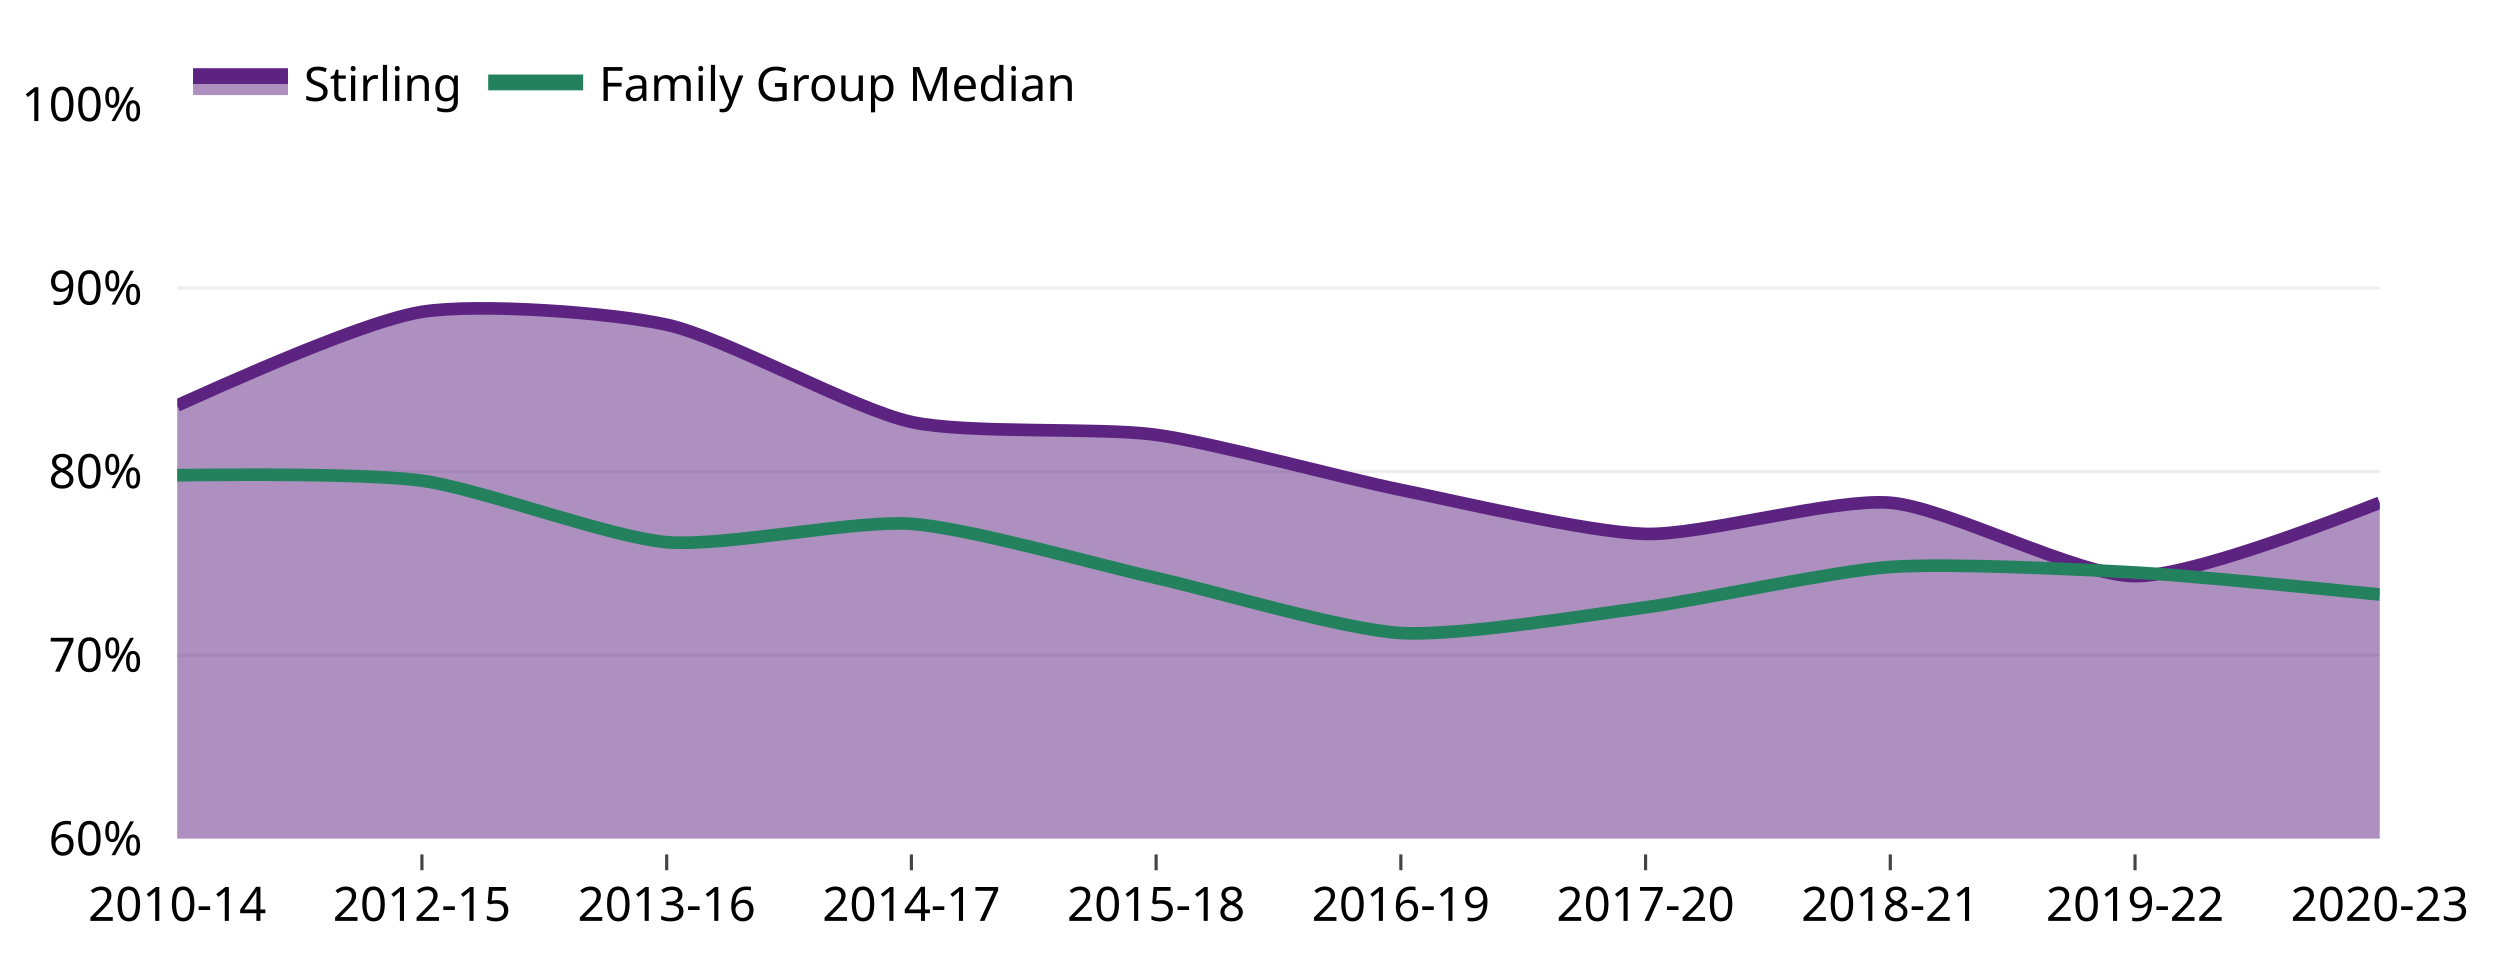
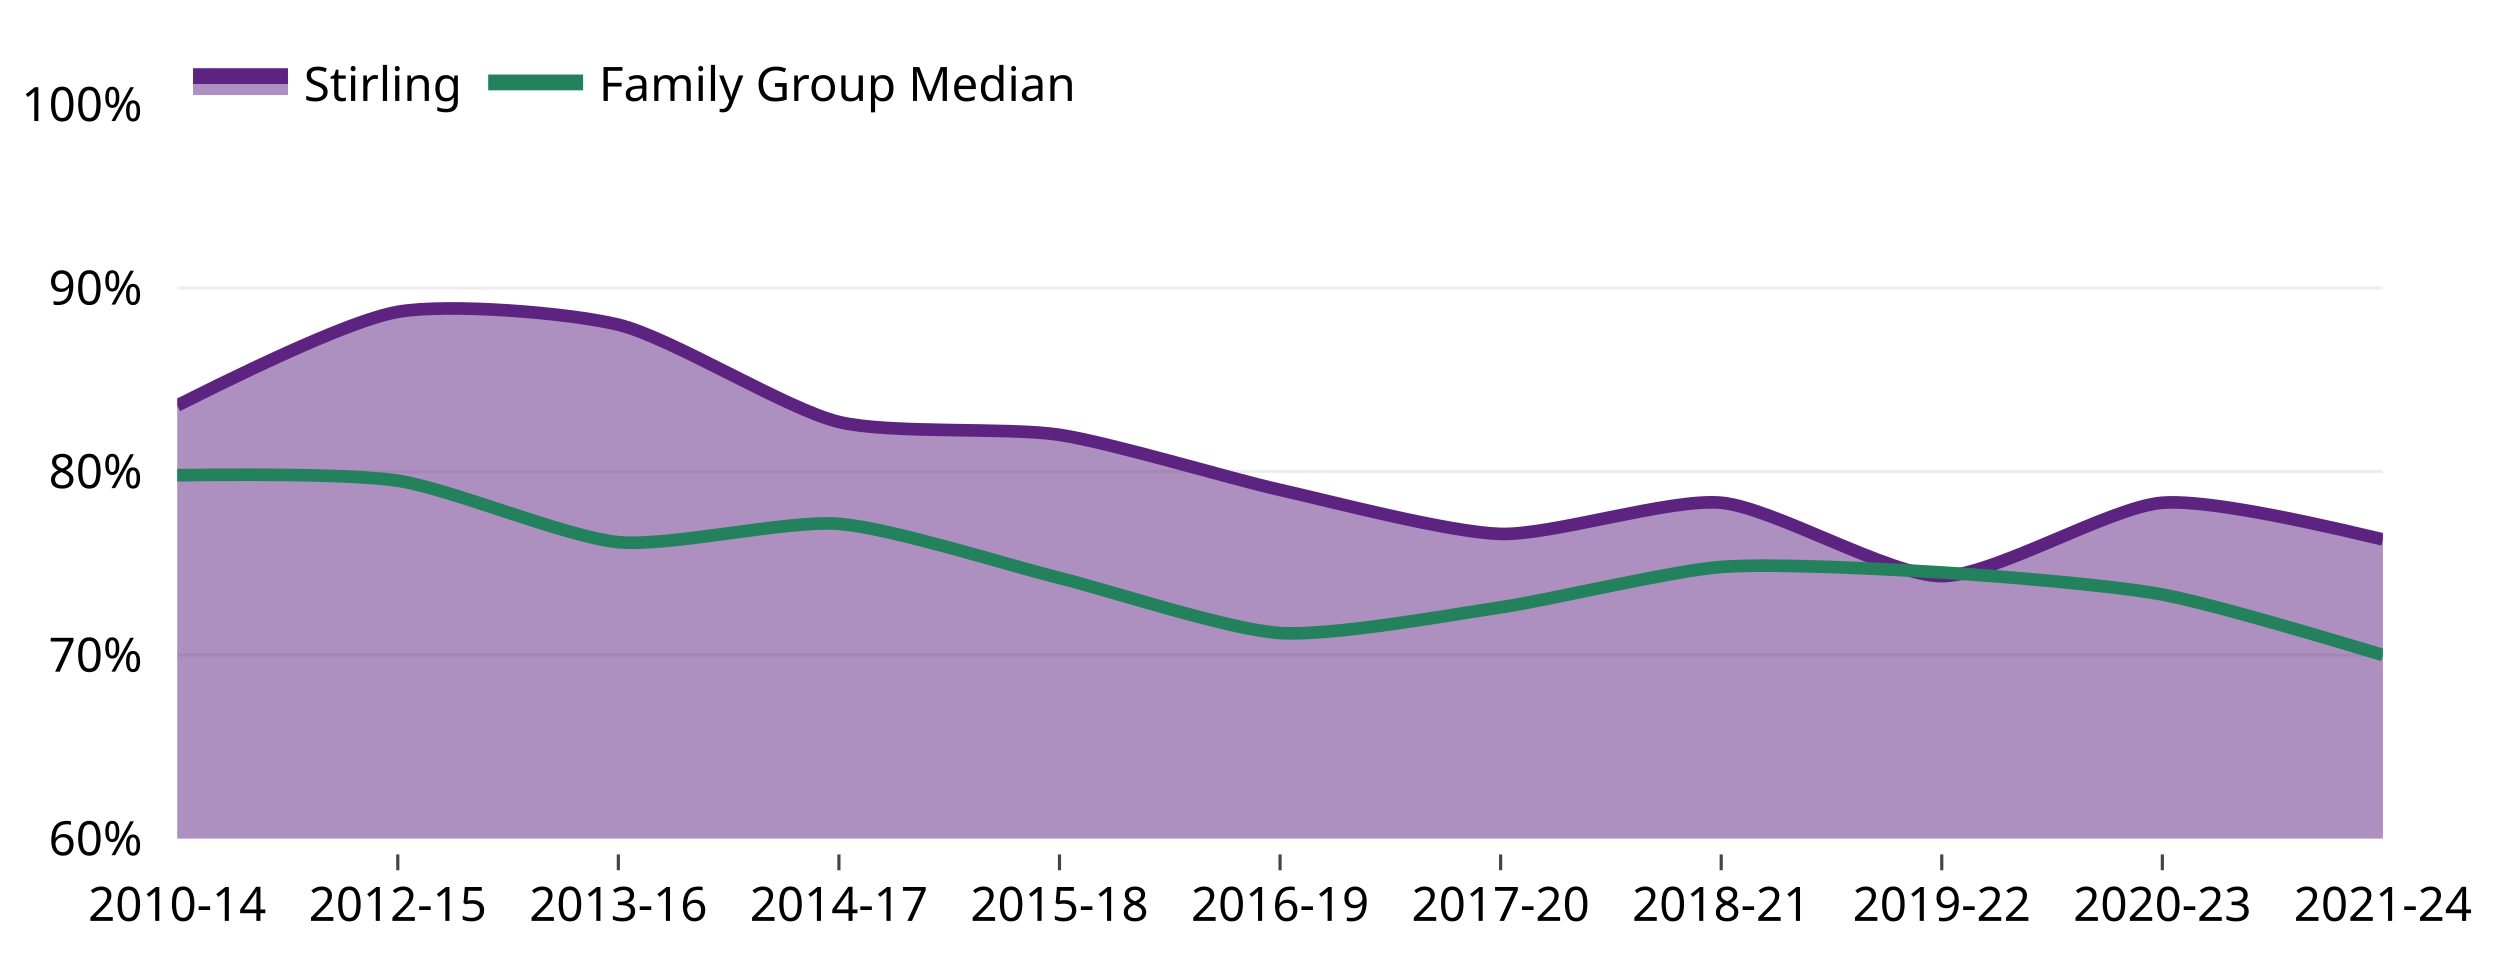
<svg xmlns="http://www.w3.org/2000/svg" class="main-svg" width="790" height="305" style="" viewBox="0 0 790 305">
  <rect x="0" y="0" width="790" height="305" style="fill: rgb(255, 255, 255); fill-opacity: 1;" />
-   <defs id="defs-b9a9e4">
+   <defs id="defs-92d79f">
    <g class="clips">
-       <clipPath id="clipb9a9e4xyplot" class="plotclip">
-         <rect width="696" height="232" />
-       </clipPath>
-       <clipPath class="axesclip" id="clipb9a9e4x">
-         <rect x="56" y="0" width="696" height="305" />
-       </clipPath>
-       <clipPath class="axesclip" id="clipb9a9e4y">
+       <clipPath id="clip92d79fxyplot" class="plotclip">
+         <rect width="697" height="232" />
+       </clipPath>
+       <clipPath class="axesclip" id="clip92d79fx">
+         <rect x="56" y="0" width="697" height="305" />
+       </clipPath>
+       <clipPath class="axesclip" id="clip92d79fy">
        <rect x="0" y="33" width="790" height="232" />
      </clipPath>
-       <clipPath class="axesclip" id="clipb9a9e4xy">
-         <rect x="56" y="33" width="696" height="232" />
+       <clipPath class="axesclip" id="clip92d79fxy">
+         <rect x="56" y="33" width="697" height="232" />
      </clipPath>
    </g>
    <g class="gradients" />
    <g class="patterns" />
  </defs>
  <g class="bglayer">
-     <rect class="bg" x="46" y="23" width="716" height="252" style="fill: rgb(0, 0, 0); fill-opacity: 0; stroke-width: 0;" />
+     <rect class="bg" x="46" y="23" width="717" height="252" style="fill: rgb(0, 0, 0); fill-opacity: 0; stroke-width: 0;" />
  </g>
  <g class="layer-below">
    <g class="imagelayer" />
    <g class="shapelayer" />
  </g>
  <g class="cartesianlayer">
    <g class="subplot xy">
      <g class="layer-subplot">
        <g class="shapelayer" />
        <g class="imagelayer" />
      </g>
      <g class="minor-gridlayer">
        <g class="x" />
        <g class="y" />
      </g>
      <g class="gridlayer">
        <g class="x">
-           <path class="xgrid crisp" transform="translate(133.33,0)" d="M0,33v232" style="stroke: rgb(255, 255, 255); stroke-opacity: 1; stroke-width: 1px;" />
-           <path class="xgrid crisp" transform="translate(210.67,0)" d="M0,33v232" style="stroke: rgb(255, 255, 255); stroke-opacity: 1; stroke-width: 1px;" />
-           <path class="xgrid crisp" transform="translate(288,0)" d="M0,33v232" style="stroke: rgb(255, 255, 255); stroke-opacity: 1; stroke-width: 1px;" />
-           <path class="xgrid crisp" transform="translate(365.33,0)" d="M0,33v232" style="stroke: rgb(255, 255, 255); stroke-opacity: 1; stroke-width: 1px;" />
-           <path class="xgrid crisp" transform="translate(442.67,0)" d="M0,33v232" style="stroke: rgb(255, 255, 255); stroke-opacity: 1; stroke-width: 1px;" />
-           <path class="xgrid crisp" transform="translate(520,0)" d="M0,33v232" style="stroke: rgb(255, 255, 255); stroke-opacity: 1; stroke-width: 1px;" />
-           <path class="xgrid crisp" transform="translate(597.33,0)" d="M0,33v232" style="stroke: rgb(255, 255, 255); stroke-opacity: 1; stroke-width: 1px;" />
-           <path class="xgrid crisp" transform="translate(674.67,0)" d="M0,33v232" style="stroke: rgb(255, 255, 255); stroke-opacity: 1; stroke-width: 1px;" />
+           <path class="xgrid crisp" transform="translate(125.7,0)" d="M0,33v232" style="stroke: rgb(255, 255, 255); stroke-opacity: 1; stroke-width: 1px;" />
+           <path class="xgrid crisp" transform="translate(195.4,0)" d="M0,33v232" style="stroke: rgb(255, 255, 255); stroke-opacity: 1; stroke-width: 1px;" />
+           <path class="xgrid crisp" transform="translate(265.1,0)" d="M0,33v232" style="stroke: rgb(255, 255, 255); stroke-opacity: 1; stroke-width: 1px;" />
+           <path class="xgrid crisp" transform="translate(334.8,0)" d="M0,33v232" style="stroke: rgb(255, 255, 255); stroke-opacity: 1; stroke-width: 1px;" />
+           <path class="xgrid crisp" transform="translate(404.5,0)" d="M0,33v232" style="stroke: rgb(255, 255, 255); stroke-opacity: 1; stroke-width: 1px;" />
+           <path class="xgrid crisp" transform="translate(474.2,0)" d="M0,33v232" style="stroke: rgb(255, 255, 255); stroke-opacity: 1; stroke-width: 1px;" />
+           <path class="xgrid crisp" transform="translate(543.9,0)" d="M0,33v232" style="stroke: rgb(255, 255, 255); stroke-opacity: 1; stroke-width: 1px;" />
+           <path class="xgrid crisp" transform="translate(613.6,0)" d="M0,33v232" style="stroke: rgb(255, 255, 255); stroke-opacity: 1; stroke-width: 1px;" />
+           <path class="xgrid crisp" transform="translate(683.3,0)" d="M0,33v232" style="stroke: rgb(255, 255, 255); stroke-opacity: 1; stroke-width: 1px;" />
        </g>
        <g class="y">
-           <path class="ygrid crisp" transform="translate(0,207)" d="M56,0h696" style="stroke: rgb(237, 237, 237); stroke-opacity: 1; stroke-width: 1px;" />
-           <path class="ygrid crisp" transform="translate(0,149)" d="M56,0h696" style="stroke: rgb(237, 237, 237); stroke-opacity: 1; stroke-width: 1px;" />
-           <path class="ygrid crisp" transform="translate(0,91)" d="M56,0h696" style="stroke: rgb(237, 237, 237); stroke-opacity: 1; stroke-width: 1px;" />
+           <path class="ygrid crisp" transform="translate(0,207)" d="M56,0h697" style="stroke: rgb(237, 237, 237); stroke-opacity: 1; stroke-width: 1px;" />
+           <path class="ygrid crisp" transform="translate(0,149)" d="M56,0h697" style="stroke: rgb(237, 237, 237); stroke-opacity: 1; stroke-width: 1px;" />
+           <path class="ygrid crisp" transform="translate(0,91)" d="M56,0h697" style="stroke: rgb(237, 237, 237); stroke-opacity: 1; stroke-width: 1px;" />
        </g>
      </g>
      <g class="zerolinelayer" />
      <path class="xlines-below" />
      <path class="ylines-below" />
      <g class="overlines-below" />
      <g class="xaxislayer-below" />
      <g class="yaxislayer-below" />
      <g class="overaxes-below" />
-       <g class="plot" transform="translate(56,33)" clip-path="url(#clipb9a9e4xyplot)">
+       <g class="plot" transform="translate(56,33)" clip-path="url(#clip92d79fxyplot)">
        <g class="scatterlayer mlayer">
-           <g class="trace scatter trace506970" style="stroke-miterlimit: 2;">
+           <g class="trace scatter tracea36596" style="stroke-miterlimit: 2;">
            <g class="fills">
              <g>
-                 <path class="js-fill" d="M696,580L0,580L0,95.12Q58.97,68.44 77.33,65.54C95.08,62.74 136.94,65.72 154.67,69.6C173.05,73.62 213.62,96.32 232,100.34C249.73,104.22 291.39,101.93 309.33,104.4C327.48,106.9 368.58,118.14 386.67,121.8C404.67,125.44 445.92,135.26 464,135.72C482.01,136.18 523.44,124.38 541.33,125.86C559.54,127.36 600.62,149.06 618.67,149.06Q636.71,149.06 696,125.86" style="fill: rgb(93, 35, 129); fill-opacity: 0.5; stroke-width: 0;" />
+                 <path class="js-fill" d="M697,580L0,580L0,95.12Q53.09,68.42 69.7,65.54C85.65,62.78 123.48,65.76 139.4,69.6C156.03,73.61 192.47,96.33 209.1,100.34C225.02,104.18 262.65,101.94 278.8,104.4C295.18,106.9 332.19,118.14 348.5,121.8C364.72,125.44 401.9,135.26 418.2,135.72C434.42,136.18 471.81,124.4 487.9,125.86C504.34,127.35 541.34,149.06 557.6,149.06C573.86,149.06 610.88,127.15 627.3,125.86Q643.41,124.6 697,137.46" style="fill: rgb(93, 35, 129); fill-opacity: 0.5; stroke-width: 0;" />
              </g>
            </g>
            <g class="errorbars" />
            <g class="lines">
-               <path class="js-line" d="M0,95.12Q58.97,68.44 77.33,65.54C95.08,62.74 136.94,65.72 154.67,69.6C173.05,73.62 213.62,96.32 232,100.34C249.73,104.22 291.39,101.93 309.33,104.4C327.48,106.9 368.58,118.14 386.67,121.8C404.67,125.44 445.92,135.26 464,135.72C482.01,136.18 523.44,124.38 541.33,125.86C559.54,127.36 600.62,149.06 618.67,149.06Q636.71,149.06 696,125.86" style="vector-effect: none; fill: none; stroke: rgb(93, 35, 129); stroke-opacity: 1; stroke-width: 4px; opacity: 1;" />
+               <path class="js-line" d="M0,95.12Q53.09,68.42 69.7,65.54C85.65,62.78 123.48,65.76 139.4,69.6C156.03,73.61 192.47,96.33 209.1,100.34C225.02,104.18 262.65,101.94 278.8,104.4C295.18,106.9 332.19,118.14 348.5,121.8C364.72,125.44 401.9,135.26 418.2,135.72C434.42,136.18 471.81,124.4 487.9,125.86C504.34,127.35 541.34,149.06 557.6,149.06C573.86,149.06 610.88,127.15 627.3,125.86Q643.41,124.6 697,137.46" style="vector-effect: none; fill: none; stroke: rgb(93, 35, 129); stroke-opacity: 1; stroke-width: 4px; opacity: 1;" />
            </g>
            <g class="points" />
            <g class="text" />
          </g>
-           <g class="trace scatter traceaa694d" style="stroke-miterlimit: 2; opacity: 1;">
+           <g class="trace scatter trace7125d9" style="stroke-miterlimit: 2; opacity: 1;">
            <g class="fills" />
            <g class="errorbars" />
            <g class="lines">
-               <path class="js-line" d="M0,117.16Q59.42,116.48 77.33,118.9C95.51,121.36 136.5,136.77 154.67,138.33C172.59,139.87 214.05,131.25 232,132.53C250.14,133.83 291.29,145.61 309.33,149.64C327.38,153.67 368.54,165.98 386.67,167.04C404.63,168.09 445.99,161.35 464,158.92C482.08,156.48 523.23,147.44 541.33,146.16C559.32,144.89 600.64,146.89 618.67,147.9Q636.73,148.91 696,154.86" style="vector-effect: none; fill: none; stroke: rgb(35, 129, 93); stroke-opacity: 1; stroke-width: 4px; opacity: 1;" />
+               <path class="js-line" d="M0,117.16Q53.58,116.49 69.7,118.9C86.12,121.35 123,136.78 139.4,138.33C155.53,139.86 192.94,131.25 209.1,132.53C225.47,133.82 262.54,145.61 278.8,149.64C295.07,153.67 332.14,165.99 348.5,167.04C364.67,168.08 401.98,161.35 418.2,158.92C434.5,156.48 471.57,147.44 487.9,146.16C504.1,144.89 541.36,146.89 557.6,147.9C573.88,148.91 611.16,151.86 627.3,154.86Q643.69,157.91 697,174" style="vector-effect: none; fill: none; stroke: rgb(35, 129, 93); stroke-opacity: 1; stroke-width: 4px; opacity: 1;" />
            </g>
            <g class="points" />
            <g class="text" />
          </g>
        </g>
      </g>
      <g class="overplot" />
      <path class="xlines-above crisp" d="" style="fill: none; stroke-width: 1px; stroke: rgb(0, 0, 0); stroke-opacity: 0;" />
      <path class="ylines-above crisp" d="M0,0" style="fill: none;" />
      <g class="overlines-above" />
      <g class="xaxislayer-above">
-         <path class="xtick ticks crisp" d="M0,275v-5" transform="translate(133.33,0)" style="stroke: rgb(68, 68, 68); stroke-opacity: 1; stroke-width: 1px;" />
-         <path class="xtick ticks crisp" d="M0,275v-5" transform="translate(210.67,0)" style="stroke: rgb(68, 68, 68); stroke-opacity: 1; stroke-width: 1px;" />
-         <path class="xtick ticks crisp" d="M0,275v-5" transform="translate(288,0)" style="stroke: rgb(68, 68, 68); stroke-opacity: 1; stroke-width: 1px;" />
-         <path class="xtick ticks crisp" d="M0,275v-5" transform="translate(365.33,0)" style="stroke: rgb(68, 68, 68); stroke-opacity: 1; stroke-width: 1px;" />
-         <path class="xtick ticks crisp" d="M0,275v-5" transform="translate(442.67,0)" style="stroke: rgb(68, 68, 68); stroke-opacity: 1; stroke-width: 1px;" />
-         <path class="xtick ticks crisp" d="M0,275v-5" transform="translate(520,0)" style="stroke: rgb(68, 68, 68); stroke-opacity: 1; stroke-width: 1px;" />
-         <path class="xtick ticks crisp" d="M0,275v-5" transform="translate(597.33,0)" style="stroke: rgb(68, 68, 68); stroke-opacity: 1; stroke-width: 1px;" />
-         <path class="xtick ticks crisp" d="M0,275v-5" transform="translate(674.67,0)" style="stroke: rgb(68, 68, 68); stroke-opacity: 1; stroke-width: 1px;" />
+         <path class="xtick ticks crisp" d="M0,275v-5" transform="translate(125.7,0)" style="stroke: rgb(68, 68, 68); stroke-opacity: 1; stroke-width: 1px;" />
+         <path class="xtick ticks crisp" d="M0,275v-5" transform="translate(195.4,0)" style="stroke: rgb(68, 68, 68); stroke-opacity: 1; stroke-width: 1px;" />
+         <path class="xtick ticks crisp" d="M0,275v-5" transform="translate(265.1,0)" style="stroke: rgb(68, 68, 68); stroke-opacity: 1; stroke-width: 1px;" />
+         <path class="xtick ticks crisp" d="M0,275v-5" transform="translate(334.8,0)" style="stroke: rgb(68, 68, 68); stroke-opacity: 1; stroke-width: 1px;" />
+         <path class="xtick ticks crisp" d="M0,275v-5" transform="translate(404.5,0)" style="stroke: rgb(68, 68, 68); stroke-opacity: 1; stroke-width: 1px;" />
+         <path class="xtick ticks crisp" d="M0,275v-5" transform="translate(474.2,0)" style="stroke: rgb(68, 68, 68); stroke-opacity: 1; stroke-width: 1px;" />
+         <path class="xtick ticks crisp" d="M0,275v-5" transform="translate(543.9,0)" style="stroke: rgb(68, 68, 68); stroke-opacity: 1; stroke-width: 1px;" />
+         <path class="xtick ticks crisp" d="M0,275v-5" transform="translate(613.6,0)" style="stroke: rgb(68, 68, 68); stroke-opacity: 1; stroke-width: 1px;" />
+         <path class="xtick ticks crisp" d="M0,275v-5" transform="translate(683.3,0)" style="stroke: rgb(68, 68, 68); stroke-opacity: 1; stroke-width: 1px;" />
        <g class="xtick">
          <text text-anchor="middle" x="0" y="291" transform="translate(56,0)" style="font-family: 'Segoe UI Semibold'; font-size: 15px; fill: rgb(0, 0, 0); fill-opacity: 1; white-space: pre; opacity: 1;">2010-14</text>
        </g>
        <g class="xtick">
-           <text text-anchor="middle" x="0" y="291" transform="translate(133.33,0)" style="font-family: 'Segoe UI Semibold'; font-size: 15px; fill: rgb(0, 0, 0); fill-opacity: 1; white-space: pre; opacity: 1;">2012-15</text>
-         </g>
-         <g class="xtick">
-           <text text-anchor="middle" x="0" y="291" transform="translate(210.67,0)" style="font-family: 'Segoe UI Semibold'; font-size: 15px; fill: rgb(0, 0, 0); fill-opacity: 1; white-space: pre; opacity: 1;">2013-16</text>
-         </g>
-         <g class="xtick">
-           <text text-anchor="middle" x="0" y="291" transform="translate(288,0)" style="font-family: 'Segoe UI Semibold'; font-size: 15px; fill: rgb(0, 0, 0); fill-opacity: 1; white-space: pre; opacity: 1;">2014-17</text>
-         </g>
-         <g class="xtick">
-           <text text-anchor="middle" x="0" y="291" transform="translate(365.33,0)" style="font-family: 'Segoe UI Semibold'; font-size: 15px; fill: rgb(0, 0, 0); fill-opacity: 1; white-space: pre; opacity: 1;">2015-18</text>
-         </g>
-         <g class="xtick">
-           <text text-anchor="middle" x="0" y="291" transform="translate(442.67,0)" style="font-family: 'Segoe UI Semibold'; font-size: 15px; fill: rgb(0, 0, 0); fill-opacity: 1; white-space: pre; opacity: 1;">2016-19</text>
-         </g>
-         <g class="xtick">
-           <text text-anchor="middle" x="0" y="291" transform="translate(520,0)" style="font-family: 'Segoe UI Semibold'; font-size: 15px; fill: rgb(0, 0, 0); fill-opacity: 1; white-space: pre; opacity: 1;">2017-20</text>
-         </g>
-         <g class="xtick">
-           <text text-anchor="middle" x="0" y="291" transform="translate(597.33,0)" style="font-family: 'Segoe UI Semibold'; font-size: 15px; fill: rgb(0, 0, 0); fill-opacity: 1; white-space: pre; opacity: 1;">2018-21</text>
-         </g>
-         <g class="xtick">
-           <text text-anchor="middle" x="0" y="291" transform="translate(674.67,0)" style="font-family: 'Segoe UI Semibold'; font-size: 15px; fill: rgb(0, 0, 0); fill-opacity: 1; white-space: pre; opacity: 1;">2019-22</text>
-         </g>
-         <g class="xtick">
-           <text text-anchor="middle" x="0" y="291" transform="translate(752,0)" style="font-family: 'Segoe UI Semibold'; font-size: 15px; fill: rgb(0, 0, 0); fill-opacity: 1; white-space: pre; opacity: 1;">2020-23</text>
+           <text text-anchor="middle" x="0" y="291" transform="translate(125.7,0)" style="font-family: 'Segoe UI Semibold'; font-size: 15px; fill: rgb(0, 0, 0); fill-opacity: 1; white-space: pre; opacity: 1;">2012-15</text>
+         </g>
+         <g class="xtick">
+           <text text-anchor="middle" x="0" y="291" transform="translate(195.4,0)" style="font-family: 'Segoe UI Semibold'; font-size: 15px; fill: rgb(0, 0, 0); fill-opacity: 1; white-space: pre; opacity: 1;">2013-16</text>
+         </g>
+         <g class="xtick">
+           <text text-anchor="middle" x="0" y="291" transform="translate(265.1,0)" style="font-family: 'Segoe UI Semibold'; font-size: 15px; fill: rgb(0, 0, 0); fill-opacity: 1; white-space: pre; opacity: 1;">2014-17</text>
+         </g>
+         <g class="xtick">
+           <text text-anchor="middle" x="0" y="291" transform="translate(334.8,0)" style="font-family: 'Segoe UI Semibold'; font-size: 15px; fill: rgb(0, 0, 0); fill-opacity: 1; white-space: pre; opacity: 1;">2015-18</text>
+         </g>
+         <g class="xtick">
+           <text text-anchor="middle" x="0" y="291" transform="translate(404.5,0)" style="font-family: 'Segoe UI Semibold'; font-size: 15px; fill: rgb(0, 0, 0); fill-opacity: 1; white-space: pre; opacity: 1;">2016-19</text>
+         </g>
+         <g class="xtick">
+           <text text-anchor="middle" x="0" y="291" transform="translate(474.2,0)" style="font-family: 'Segoe UI Semibold'; font-size: 15px; fill: rgb(0, 0, 0); fill-opacity: 1; white-space: pre; opacity: 1;">2017-20</text>
+         </g>
+         <g class="xtick">
+           <text text-anchor="middle" x="0" y="291" transform="translate(543.9,0)" style="font-family: 'Segoe UI Semibold'; font-size: 15px; fill: rgb(0, 0, 0); fill-opacity: 1; white-space: pre; opacity: 1;">2018-21</text>
+         </g>
+         <g class="xtick">
+           <text text-anchor="middle" x="0" y="291" transform="translate(613.6,0)" style="font-family: 'Segoe UI Semibold'; font-size: 15px; fill: rgb(0, 0, 0); fill-opacity: 1; white-space: pre; opacity: 1;">2019-22</text>
+         </g>
+         <g class="xtick">
+           <text text-anchor="middle" x="0" y="291" transform="translate(683.3,0)" style="font-family: 'Segoe UI Semibold'; font-size: 15px; fill: rgb(0, 0, 0); fill-opacity: 1; white-space: pre; opacity: 1;">2020-23</text>
+         </g>
+         <g class="xtick">
+           <text text-anchor="middle" x="0" y="291" transform="translate(753,0)" style="font-family: 'Segoe UI Semibold'; font-size: 15px; fill: rgb(0, 0, 0); fill-opacity: 1; white-space: pre; opacity: 1;">2021-24</text>
        </g>
      </g>
      <g class="yaxislayer-above">
        <g class="ytick">
          <text text-anchor="end" x="45" y="5.25" transform="translate(0,265)" style="font-family: 'Segoe UI Semibold'; font-size: 15px; fill: rgb(0, 0, 0); fill-opacity: 1; white-space: pre; opacity: 1;">60%</text>
        </g>
        <g class="ytick">
          <text text-anchor="end" x="45" y="5.25" style="font-family: 'Segoe UI Semibold'; font-size: 15px; fill: rgb(0, 0, 0); fill-opacity: 1; white-space: pre; opacity: 1;" transform="translate(0,207)">70%</text>
        </g>
        <g class="ytick">
          <text text-anchor="end" x="45" y="5.25" style="font-family: 'Segoe UI Semibold'; font-size: 15px; fill: rgb(0, 0, 0); fill-opacity: 1; white-space: pre; opacity: 1;" transform="translate(0,149)">80%</text>
        </g>
        <g class="ytick">
          <text text-anchor="end" x="45" y="5.25" style="font-family: 'Segoe UI Semibold'; font-size: 15px; fill: rgb(0, 0, 0); fill-opacity: 1; white-space: pre; opacity: 1;" transform="translate(0,91)">90%</text>
        </g>
        <g class="ytick">
          <text text-anchor="end" x="45" y="5.25" style="font-family: 'Segoe UI Semibold'; font-size: 15px; fill: rgb(0, 0, 0); fill-opacity: 1; white-space: pre; opacity: 1;" transform="translate(0,33)">100%</text>
        </g>
      </g>
      <g class="overaxes-above" />
    </g>
  </g>
  <g class="polarlayer" />
  <g class="smithlayer" />
  <g class="ternarylayer" />
  <g class="geolayer" />
  <g class="funnelarealayer" />
  <g class="pielayer" />
  <g class="iciclelayer" />
  <g class="treemaplayer" />
  <g class="sunburstlayer" />
  <g class="glimages" />
-   <defs id="topdefs-b9a9e4">
+   <defs id="topdefs-92d79f">
    <g class="clips" />
-     <clipPath id="legendb9a9e4">
+     <clipPath id="legend92d79f">
      <rect width="285" height="33" x="0" y="0" />
    </clipPath>
  </defs>
  <g class="layer-above">
    <g class="imagelayer" />
    <g class="shapelayer" />
  </g>
  <g class="infolayer">
    <g class="legend" pointer-events="all" transform="translate(56,9.8)">
      <rect class="bg" shape-rendering="crispEdges" width="285" height="33" x="0" y="0" style="stroke: rgb(68, 68, 68); stroke-opacity: 1; fill: rgb(0, 0, 0); fill-opacity: 0; stroke-width: 0px;" />
-       <g class="scrollbox" transform="" clip-path="url(#legendb9a9e4)">
+       <g class="scrollbox" transform="" clip-path="url(#legend92d79f)">
        <g class="groups">
          <g class="traces" transform="translate(0,16.25)" style="opacity: 1;">
            <text class="legendtext" text-anchor="start" x="40" y="5.85" style="font-family: 'Segoe UI Semibold'; font-size: 15px; fill: rgb(0, 0, 0); fill-opacity: 1; white-space: pre;">Stirling</text>
            <g class="layers">
              <g class="legendfill">
                <path class="js-fill" d="M5,-2h30v6h-30z" style="stroke-width: 0; fill: rgb(93, 35, 129); fill-opacity: 0.5;" />
              </g>
              <g class="legendlines">
                <path class="js-line" d="M5,-2h30" style="fill: none; stroke: rgb(93, 35, 129); stroke-opacity: 1; stroke-width: 5px;" />
              </g>
              <g class="legendsymbols">
                <g class="legendpoints" />
              </g>
            </g>
            <rect class="legendtoggle" x="0" y="-11.25" width="90.766" height="22.5" style="fill: rgb(0, 0, 0); fill-opacity: 0;" />
          </g>
          <g class="traces" transform="translate(93.26562,16.25)" style="opacity: 1;">
            <text class="legendtext" text-anchor="start" x="40" y="5.85" style="font-family: 'Segoe UI Semibold'; font-size: 15px; fill: rgb(0, 0, 0); fill-opacity: 1; white-space: pre;">Family Group Median</text>
            <g class="layers" style="opacity: 1;">
              <g class="legendfill" />
              <g class="legendlines">
                <path class="js-line" d="M5,0h30" style="fill: none; stroke: rgb(35, 129, 93); stroke-opacity: 1; stroke-width: 5px;" />
              </g>
              <g class="legendsymbols">
                <g class="legendpoints" />
              </g>
            </g>
            <rect class="legendtoggle" x="0" y="-11.25" width="188.609" height="22.5" style="fill: rgb(0, 0, 0); fill-opacity: 0;" />
          </g>
        </g>
      </g>
      <rect class="scrollbar" rx="20" ry="3" width="0" height="0" x="0" y="0" style="fill: rgb(128, 139, 164); fill-opacity: 1;" />
    </g>
    <g class="g-gtitle" />
    <g class="g-xtitle" />
    <g class="g-ytitle" />
  </g>
</svg>
